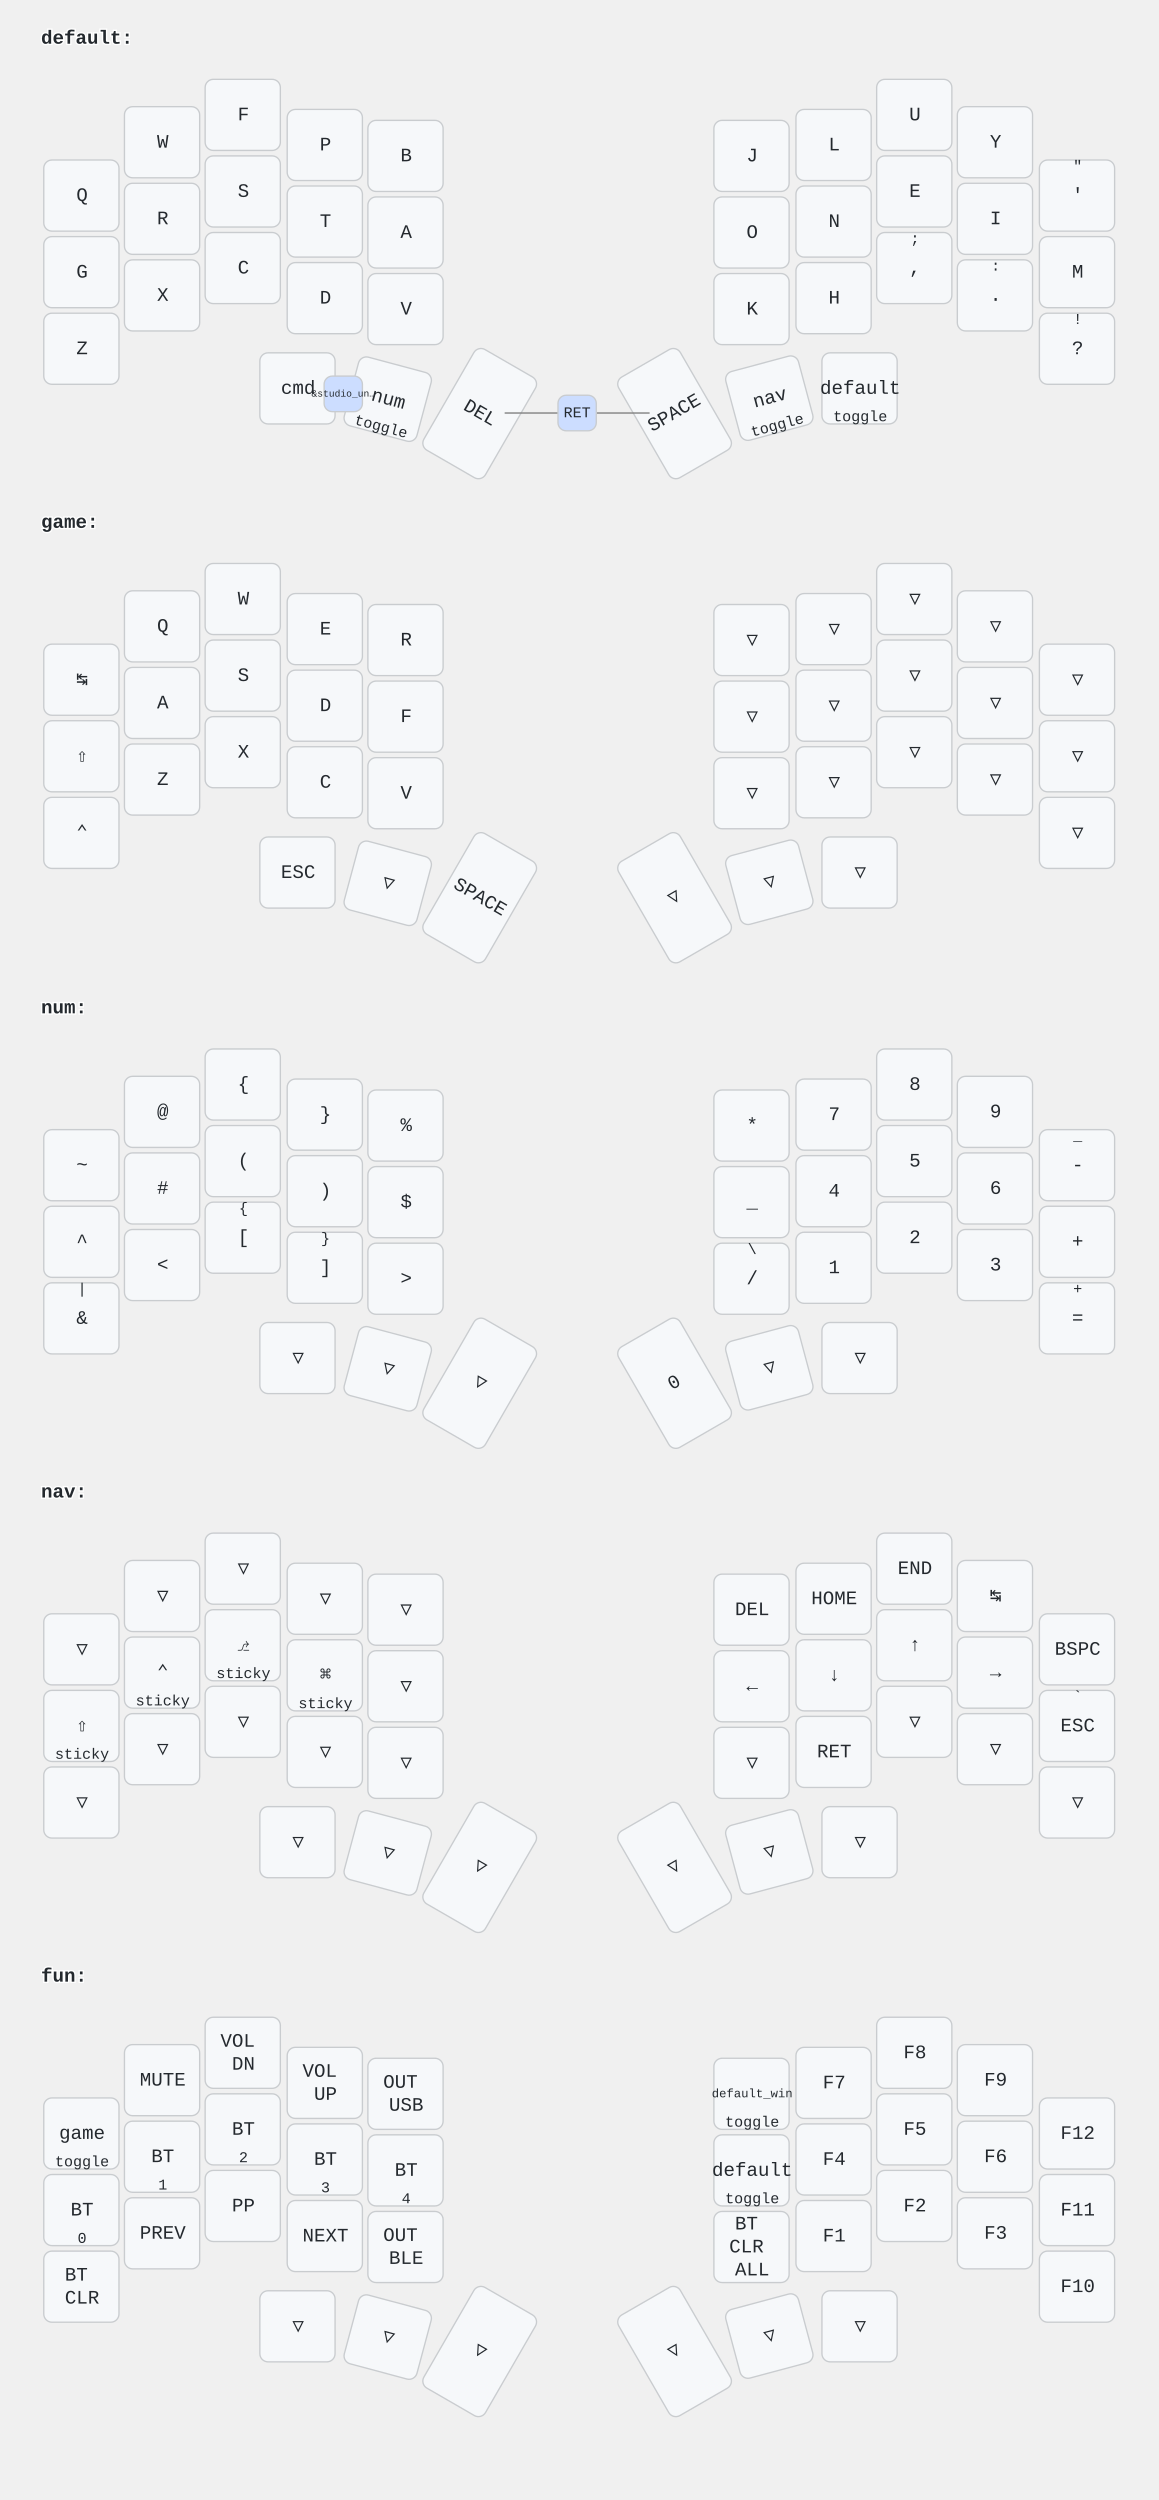
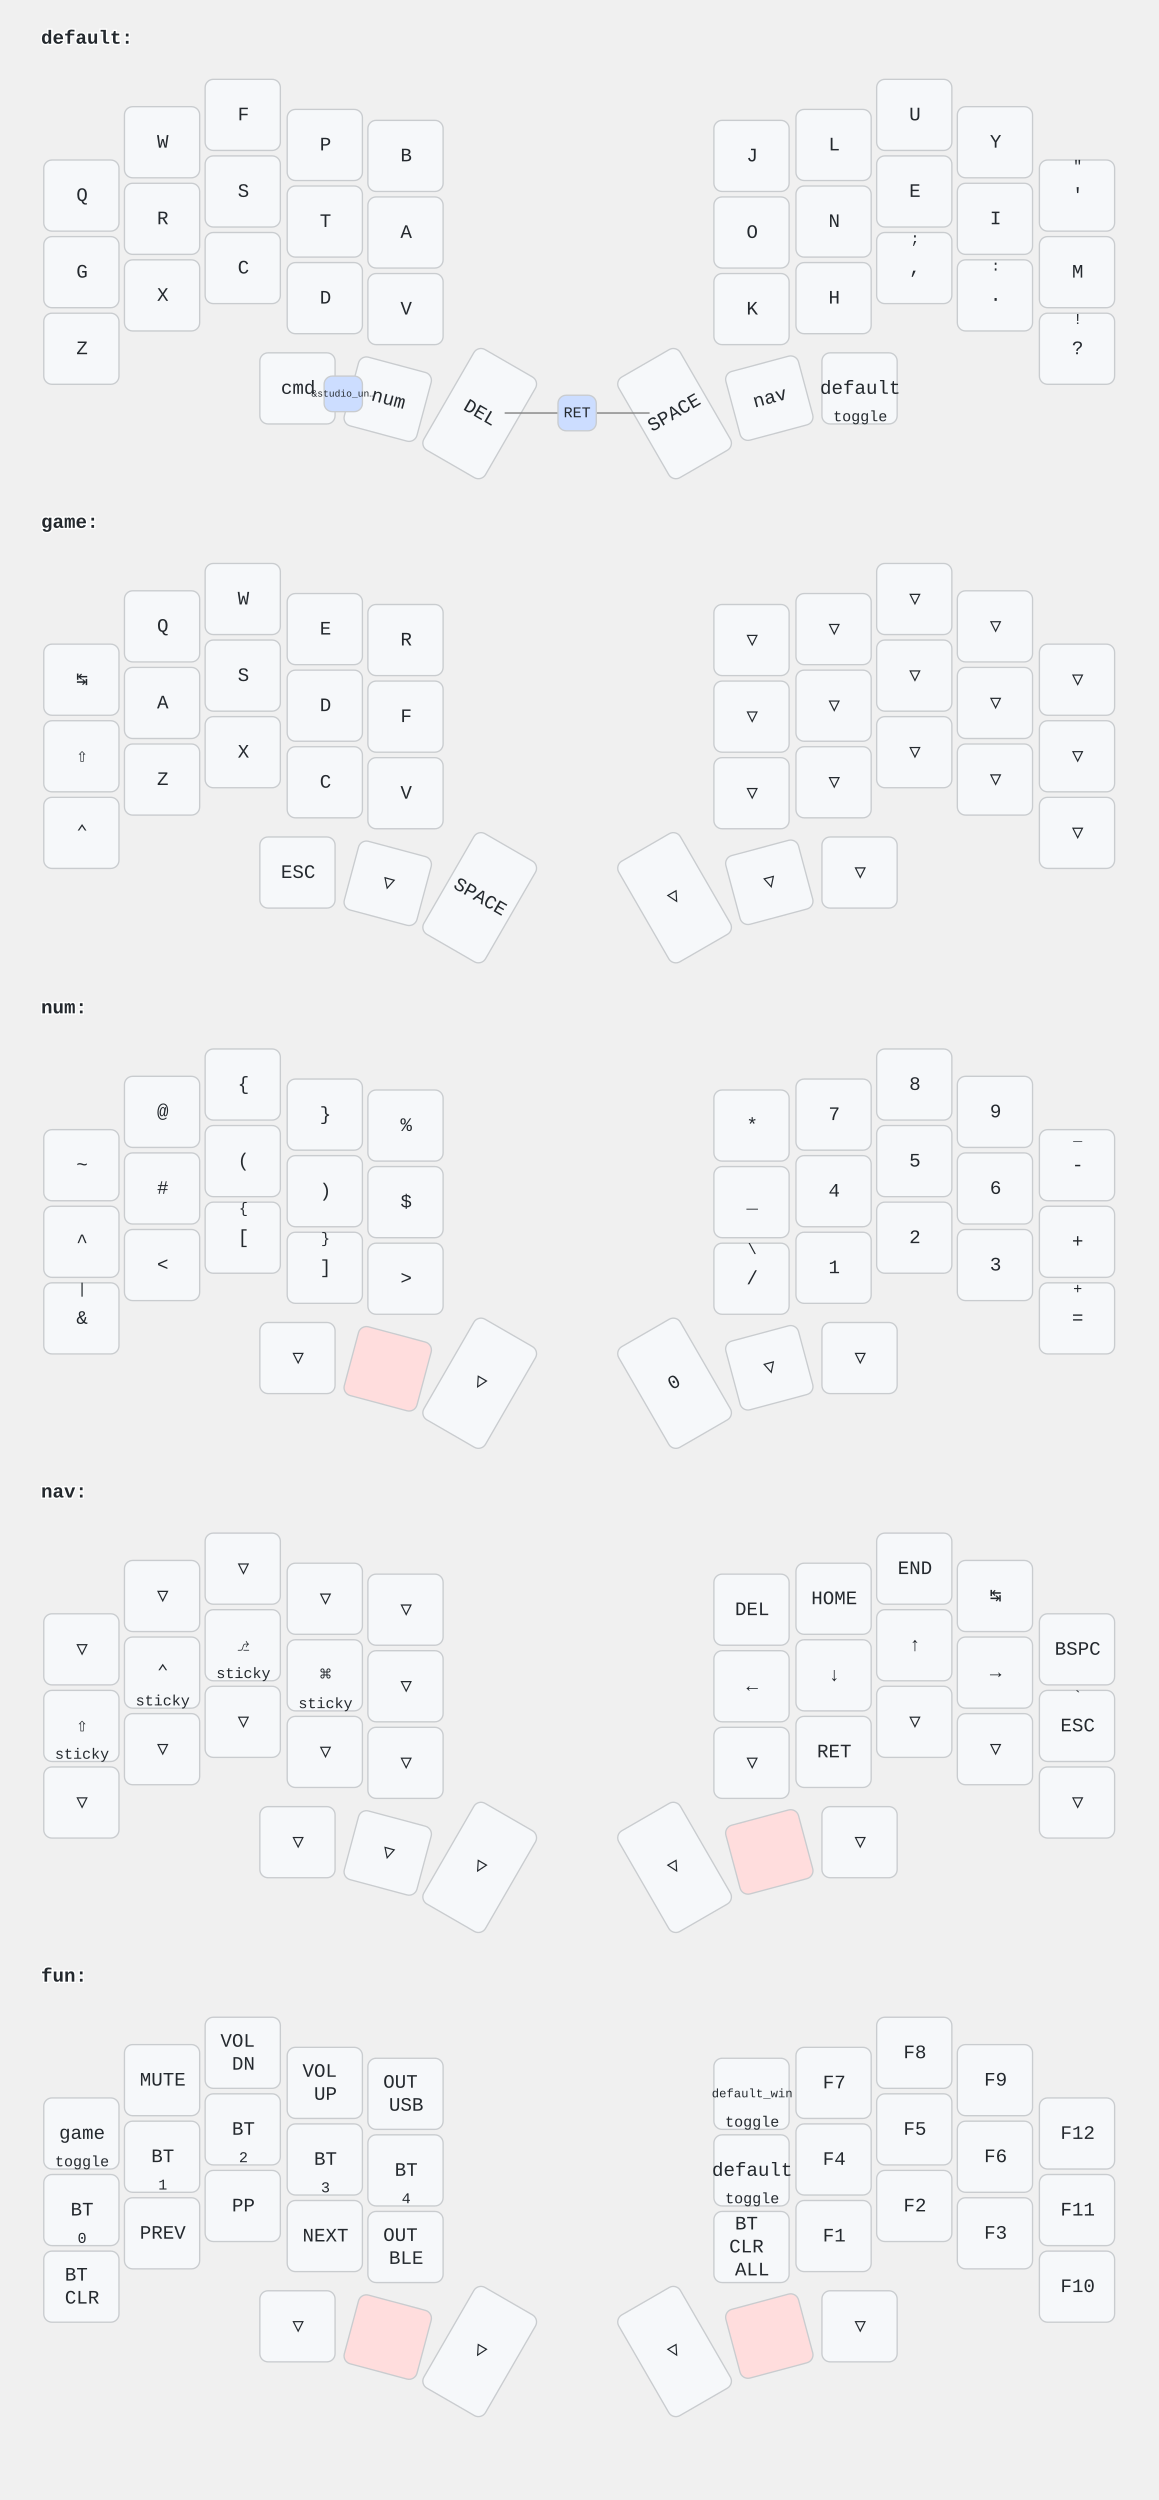
<svg xmlns="http://www.w3.org/2000/svg" width="847" height="1828" viewBox="0 0 847 1828" class="keymap">
  <style>/* font and background color specifications */
svg {
    font-family: SFMono-Regular,Consolas,Liberation Mono,Menlo,monospace;
    font-size: 14px;
    font-kerning: normal;
    text-rendering: optimizeLegibility;
    fill: #24292e;
}

/* default key styling */
rect {
    fill: #f6f8fa;
    stroke: #c9cccf;
    stroke-width: 1;
}

/* color accent for combo boxes */
rect.combo {
    fill: #cdf;
}

/* color accent for held keys */
rect.held, rect.combo.held {
    fill: #fdd;
}

/* color accent for ghost (optional) keys */
rect.ghost, rect.combo.ghost {
    fill: #ddd;
}

text {
    text-anchor: middle;
    dominant-baseline: middle;
}

/* styling for layer labels */
text.label {
    font-weight: bold;
    text-anchor: start;
    stroke: white;
    stroke-width: 2;
    paint-order: stroke;
}

/* styling for combo tap, and key hold/shifted label text */
text.combo, text.hold, text.shifted {
    font-size: 11px;
}

text.hold {
    text-anchor: middle;
    dominant-baseline: auto;
}

text.shifted {
    text-anchor: middle;
    dominant-baseline: hanging;
}

/* styling for hold/shifted label text in combo box */
text.combo.hold, text.combo.shifted {
    font-size: 8px;
}

/* styling for combo dendrons */
path {
    stroke-width: 1;
    stroke: gray;
    fill: none;
}
</style>
  <g transform="translate(30, 0)" class="layer-default">
    <text x="0" y="28" class="label" id="default">default:</text>
    <g transform="translate(0, 56)">
      <g transform="translate(30, 87)" class="key keypos-0">
        <rect rx="6" ry="6" x="-28" y="-26" width="55" height="52" class="key" />
        <text x="0" y="0" class="key tap">Q</text>
      </g>
      <g transform="translate(89, 48)" class="key keypos-1">
        <rect rx="6" ry="6" x="-28" y="-26" width="55" height="52" class="key" />
        <text x="0" y="0" class="key tap">W</text>
      </g>
      <g transform="translate(148, 28)" class="key keypos-2">
        <rect rx="6" ry="6" x="-28" y="-26" width="55" height="52" class="key" />
        <text x="0" y="0" class="key tap">F</text>
      </g>
      <g transform="translate(208, 50)" class="key keypos-3">
        <rect rx="6" ry="6" x="-28" y="-26" width="55" height="52" class="key" />
        <text x="0" y="0" class="key tap">P</text>
      </g>
      <g transform="translate(267, 58)" class="key keypos-4">
        <rect rx="6" ry="6" x="-28" y="-26" width="55" height="52" class="key" />
        <text x="0" y="0" class="key tap">B</text>
      </g>
      <g transform="translate(520, 58)" class="key keypos-5">
        <rect rx="6" ry="6" x="-28" y="-26" width="55" height="52" class="key" />
        <text x="0" y="0" class="key tap">J</text>
      </g>
      <g transform="translate(580, 50)" class="key keypos-6">
        <rect rx="6" ry="6" x="-28" y="-26" width="55" height="52" class="key" />
        <text x="0" y="0" class="key tap">L</text>
      </g>
      <g transform="translate(639, 28)" class="key keypos-7">
        <rect rx="6" ry="6" x="-28" y="-26" width="55" height="52" class="key" />
        <text x="0" y="0" class="key tap">U</text>
      </g>
      <g transform="translate(698, 48)" class="key keypos-8">
        <rect rx="6" ry="6" x="-28" y="-26" width="55" height="52" class="key" />
        <text x="0" y="0" class="key tap">Y</text>
      </g>
      <g transform="translate(758, 87)" class="key keypos-9">
        <rect rx="6" ry="6" x="-28" y="-26" width="55" height="52" class="key" />
        <text x="0" y="0" class="key tap">'</text>
        <text x="0" y="-24" class="key shifted">"</text>
      </g>
      <g transform="translate(30, 143)" class="key keypos-10">
        <rect rx="6" ry="6" x="-28" y="-26" width="55" height="52" class="key" />
        <text x="0" y="0" class="key tap">G</text>
      </g>
      <g transform="translate(89, 104)" class="key keypos-11">
        <rect rx="6" ry="6" x="-28" y="-26" width="55" height="52" class="key" />
        <text x="0" y="0" class="key tap">R</text>
      </g>
      <g transform="translate(148, 84)" class="key keypos-12">
        <rect rx="6" ry="6" x="-28" y="-26" width="55" height="52" class="key" />
        <text x="0" y="0" class="key tap">S</text>
      </g>
      <g transform="translate(208, 106)" class="key keypos-13">
        <rect rx="6" ry="6" x="-28" y="-26" width="55" height="52" class="key" />
        <text x="0" y="0" class="key tap">T</text>
      </g>
      <g transform="translate(267, 114)" class="key keypos-14">
        <rect rx="6" ry="6" x="-28" y="-26" width="55" height="52" class="key" />
        <text x="0" y="0" class="key tap">A</text>
      </g>
      <g transform="translate(520, 114)" class="key keypos-15">
        <rect rx="6" ry="6" x="-28" y="-26" width="55" height="52" class="key" />
        <text x="0" y="0" class="key tap">O</text>
      </g>
      <g transform="translate(580, 106)" class="key keypos-16">
        <rect rx="6" ry="6" x="-28" y="-26" width="55" height="52" class="key" />
        <text x="0" y="0" class="key tap">N</text>
      </g>
      <g transform="translate(639, 84)" class="key keypos-17">
        <rect rx="6" ry="6" x="-28" y="-26" width="55" height="52" class="key" />
        <text x="0" y="0" class="key tap">E</text>
      </g>
      <g transform="translate(698, 104)" class="key keypos-18">
        <rect rx="6" ry="6" x="-28" y="-26" width="55" height="52" class="key" />
        <text x="0" y="0" class="key tap">I</text>
      </g>
      <g transform="translate(758, 143)" class="key keypos-19">
        <rect rx="6" ry="6" x="-28" y="-26" width="55" height="52" class="key" />
        <text x="0" y="0" class="key tap">M</text>
      </g>
      <g transform="translate(30, 199)" class="key keypos-20">
        <rect rx="6" ry="6" x="-28" y="-26" width="55" height="52" class="key" />
        <text x="0" y="0" class="key tap">Z</text>
      </g>
      <g transform="translate(89, 160)" class="key keypos-21">
        <rect rx="6" ry="6" x="-28" y="-26" width="55" height="52" class="key" />
        <text x="0" y="0" class="key tap">X</text>
      </g>
      <g transform="translate(148, 140)" class="key keypos-22">
        <rect rx="6" ry="6" x="-28" y="-26" width="55" height="52" class="key" />
        <text x="0" y="0" class="key tap">C</text>
      </g>
      <g transform="translate(208, 162)" class="key keypos-23">
        <rect rx="6" ry="6" x="-28" y="-26" width="55" height="52" class="key" />
        <text x="0" y="0" class="key tap">D</text>
      </g>
      <g transform="translate(267, 170)" class="key keypos-24">
        <rect rx="6" ry="6" x="-28" y="-26" width="55" height="52" class="key" />
        <text x="0" y="0" class="key tap">V</text>
      </g>
      <g transform="translate(520, 170)" class="key keypos-25">
        <rect rx="6" ry="6" x="-28" y="-26" width="55" height="52" class="key" />
        <text x="0" y="0" class="key tap">K</text>
      </g>
      <g transform="translate(580, 162)" class="key keypos-26">
        <rect rx="6" ry="6" x="-28" y="-26" width="55" height="52" class="key" />
        <text x="0" y="0" class="key tap">H</text>
      </g>
      <g transform="translate(639, 140)" class="key keypos-27">
        <rect rx="6" ry="6" x="-28" y="-26" width="55" height="52" class="key" />
        <text x="0" y="0" class="key tap">,</text>
        <text x="0" y="-24" class="key shifted">;</text>
      </g>
      <g transform="translate(698, 160)" class="key keypos-28">
        <rect rx="6" ry="6" x="-28" y="-26" width="55" height="52" class="key" />
        <text x="0" y="0" class="key tap">.</text>
        <text x="0" y="-24" class="key shifted">:</text>
      </g>
      <g transform="translate(758, 199)" class="key keypos-29">
        <rect rx="6" ry="6" x="-28" y="-26" width="55" height="52" class="key" />
        <text x="0" y="0" class="key tap">?</text>
        <text x="0" y="-24" class="key shifted">!</text>
      </g>
      <g transform="translate(188, 228)" class="key keypos-30">
        <rect rx="6" ry="6" x="-28" y="-26" width="55" height="52" class="key" />
        <text x="0" y="0" class="key tap">cmd</text>
      </g>
      <g transform="translate(254, 236) rotate(15.0)" class="key keypos-31">
        <rect rx="6" ry="6" x="-28" y="-26" width="55" height="52" class="key" />
        <a href="#num">
          <text x="0" y="0" class="key tap layer-activator">num</text>
        </a>
-         <text x="0" y="24" class="key hold">toggle</text>
      </g>
      <g transform="translate(321, 246) rotate(30.0)" class="key keypos-32">
        <rect rx="6" ry="6" x="-26" y="-42" width="52" height="85" class="key" />
        <text x="0" y="0" class="key tap">DEL</text>
      </g>
      <g transform="translate(463, 246) rotate(-30.0)" class="key keypos-33">
        <rect rx="6" ry="6" x="-26" y="-42" width="52" height="85" class="key" />
        <text x="0" y="0" class="key tap">SPACE</text>
      </g>
      <g transform="translate(533, 235) rotate(-15.0)" class="key keypos-34">
        <rect rx="6" ry="6" x="-28" y="-26" width="55" height="52" class="key" />
        <a href="#nav">
          <text x="0" y="0" class="key tap layer-activator">nav</text>
        </a>
-         <text x="0" y="24" class="key hold">toggle</text>
      </g>
      <g transform="translate(599, 228)" class="key keypos-35">
        <rect rx="6" ry="6" x="-28" y="-26" width="55" height="52" class="key" />
        <a href="#default">
          <text x="0" y="0" class="key tap layer-activator">default</text>
        </a>
        <text x="0" y="24" class="key hold">toggle</text>
      </g>
      <g class="combo combopos-0">
        <rect rx="6" ry="6" x="207" y="219" width="28" height="26" class="combo" />
        <text x="221" y="232" class="combo tap">
          <tspan style="font-size: 64%">&amp;studio_un…</tspan>
        </text>
      </g>
      <g class="combo combopos-1">
        <path d="M392,246 l-53,0" class="combo" />
        <path d="M392,246 l53,0" class="combo" />
        <rect rx="6" ry="6" x="378" y="233" width="28" height="26" class="combo" />
        <text x="392" y="246" class="combo tap">RET</text>
      </g>
    </g>
  </g>
  <g transform="translate(30, 354)" class="layer-game">
    <text x="0" y="28" class="label" id="game">game:</text>
    <g transform="translate(0, 56)">
      <g transform="translate(30, 87)" class="key keypos-0">
        <rect rx="6" ry="6" x="-28" y="-26" width="55" height="52" class="key" />
        <text x="0" y="0" class="key tap">↹</text>
      </g>
      <g transform="translate(89, 48)" class="key keypos-1">
        <rect rx="6" ry="6" x="-28" y="-26" width="55" height="52" class="key" />
        <text x="0" y="0" class="key tap">Q</text>
      </g>
      <g transform="translate(148, 28)" class="key keypos-2">
        <rect rx="6" ry="6" x="-28" y="-26" width="55" height="52" class="key" />
        <text x="0" y="0" class="key tap">W</text>
      </g>
      <g transform="translate(208, 50)" class="key keypos-3">
        <rect rx="6" ry="6" x="-28" y="-26" width="55" height="52" class="key" />
        <text x="0" y="0" class="key tap">E</text>
      </g>
      <g transform="translate(267, 58)" class="key keypos-4">
        <rect rx="6" ry="6" x="-28" y="-26" width="55" height="52" class="key" />
        <text x="0" y="0" class="key tap">R</text>
      </g>
      <g transform="translate(520, 58)" class="key trans keypos-5">
        <rect rx="6" ry="6" x="-28" y="-26" width="55" height="52" class="key trans" />
        <text x="0" y="0" class="key trans tap">▽</text>
      </g>
      <g transform="translate(580, 50)" class="key trans keypos-6">
        <rect rx="6" ry="6" x="-28" y="-26" width="55" height="52" class="key trans" />
        <text x="0" y="0" class="key trans tap">▽</text>
      </g>
      <g transform="translate(639, 28)" class="key trans keypos-7">
        <rect rx="6" ry="6" x="-28" y="-26" width="55" height="52" class="key trans" />
        <text x="0" y="0" class="key trans tap">▽</text>
      </g>
      <g transform="translate(698, 48)" class="key trans keypos-8">
        <rect rx="6" ry="6" x="-28" y="-26" width="55" height="52" class="key trans" />
        <text x="0" y="0" class="key trans tap">▽</text>
      </g>
      <g transform="translate(758, 87)" class="key trans keypos-9">
        <rect rx="6" ry="6" x="-28" y="-26" width="55" height="52" class="key trans" />
        <text x="0" y="0" class="key trans tap">▽</text>
      </g>
      <g transform="translate(30, 143)" class="key keypos-10">
        <rect rx="6" ry="6" x="-28" y="-26" width="55" height="52" class="key" />
        <text x="0" y="0" class="key tap">⇧</text>
      </g>
      <g transform="translate(89, 104)" class="key keypos-11">
        <rect rx="6" ry="6" x="-28" y="-26" width="55" height="52" class="key" />
        <text x="0" y="0" class="key tap">A</text>
      </g>
      <g transform="translate(148, 84)" class="key keypos-12">
        <rect rx="6" ry="6" x="-28" y="-26" width="55" height="52" class="key" />
        <text x="0" y="0" class="key tap">S</text>
      </g>
      <g transform="translate(208, 106)" class="key keypos-13">
        <rect rx="6" ry="6" x="-28" y="-26" width="55" height="52" class="key" />
        <text x="0" y="0" class="key tap">D</text>
      </g>
      <g transform="translate(267, 114)" class="key keypos-14">
        <rect rx="6" ry="6" x="-28" y="-26" width="55" height="52" class="key" />
        <text x="0" y="0" class="key tap">F</text>
      </g>
      <g transform="translate(520, 114)" class="key trans keypos-15">
        <rect rx="6" ry="6" x="-28" y="-26" width="55" height="52" class="key trans" />
        <text x="0" y="0" class="key trans tap">▽</text>
      </g>
      <g transform="translate(580, 106)" class="key trans keypos-16">
        <rect rx="6" ry="6" x="-28" y="-26" width="55" height="52" class="key trans" />
        <text x="0" y="0" class="key trans tap">▽</text>
      </g>
      <g transform="translate(639, 84)" class="key trans keypos-17">
        <rect rx="6" ry="6" x="-28" y="-26" width="55" height="52" class="key trans" />
        <text x="0" y="0" class="key trans tap">▽</text>
      </g>
      <g transform="translate(698, 104)" class="key trans keypos-18">
        <rect rx="6" ry="6" x="-28" y="-26" width="55" height="52" class="key trans" />
        <text x="0" y="0" class="key trans tap">▽</text>
      </g>
      <g transform="translate(758, 143)" class="key trans keypos-19">
        <rect rx="6" ry="6" x="-28" y="-26" width="55" height="52" class="key trans" />
        <text x="0" y="0" class="key trans tap">▽</text>
      </g>
      <g transform="translate(30, 199)" class="key keypos-20">
        <rect rx="6" ry="6" x="-28" y="-26" width="55" height="52" class="key" />
        <text x="0" y="0" class="key tap">⌃</text>
      </g>
      <g transform="translate(89, 160)" class="key keypos-21">
        <rect rx="6" ry="6" x="-28" y="-26" width="55" height="52" class="key" />
        <text x="0" y="0" class="key tap">Z</text>
      </g>
      <g transform="translate(148, 140)" class="key keypos-22">
        <rect rx="6" ry="6" x="-28" y="-26" width="55" height="52" class="key" />
        <text x="0" y="0" class="key tap">X</text>
      </g>
      <g transform="translate(208, 162)" class="key keypos-23">
        <rect rx="6" ry="6" x="-28" y="-26" width="55" height="52" class="key" />
        <text x="0" y="0" class="key tap">C</text>
      </g>
      <g transform="translate(267, 170)" class="key keypos-24">
        <rect rx="6" ry="6" x="-28" y="-26" width="55" height="52" class="key" />
        <text x="0" y="0" class="key tap">V</text>
      </g>
      <g transform="translate(520, 170)" class="key trans keypos-25">
        <rect rx="6" ry="6" x="-28" y="-26" width="55" height="52" class="key trans" />
        <text x="0" y="0" class="key trans tap">▽</text>
      </g>
      <g transform="translate(580, 162)" class="key trans keypos-26">
        <rect rx="6" ry="6" x="-28" y="-26" width="55" height="52" class="key trans" />
        <text x="0" y="0" class="key trans tap">▽</text>
      </g>
      <g transform="translate(639, 140)" class="key trans keypos-27">
        <rect rx="6" ry="6" x="-28" y="-26" width="55" height="52" class="key trans" />
        <text x="0" y="0" class="key trans tap">▽</text>
      </g>
      <g transform="translate(698, 160)" class="key trans keypos-28">
        <rect rx="6" ry="6" x="-28" y="-26" width="55" height="52" class="key trans" />
        <text x="0" y="0" class="key trans tap">▽</text>
      </g>
      <g transform="translate(758, 199)" class="key trans keypos-29">
        <rect rx="6" ry="6" x="-28" y="-26" width="55" height="52" class="key trans" />
        <text x="0" y="0" class="key trans tap">▽</text>
      </g>
      <g transform="translate(188, 228)" class="key keypos-30">
        <rect rx="6" ry="6" x="-28" y="-26" width="55" height="52" class="key" />
        <text x="0" y="0" class="key tap">ESC</text>
      </g>
      <g transform="translate(254, 236) rotate(15.0)" class="key trans keypos-31">
        <rect rx="6" ry="6" x="-28" y="-26" width="55" height="52" class="key trans" />
        <text x="0" y="0" class="key trans tap">▽</text>
      </g>
      <g transform="translate(321, 246) rotate(30.0)" class="key keypos-32">
        <rect rx="6" ry="6" x="-26" y="-42" width="52" height="85" class="key" />
        <text x="0" y="0" class="key tap">SPACE</text>
      </g>
      <g transform="translate(463, 246) rotate(-30.0)" class="key trans keypos-33">
        <rect rx="6" ry="6" x="-26" y="-42" width="52" height="85" class="key trans" />
        <text x="0" y="0" class="key trans tap">▽</text>
      </g>
      <g transform="translate(533, 235) rotate(-15.0)" class="key trans keypos-34">
        <rect rx="6" ry="6" x="-28" y="-26" width="55" height="52" class="key trans" />
        <text x="0" y="0" class="key trans tap">▽</text>
      </g>
      <g transform="translate(599, 228)" class="key trans keypos-35">
        <rect rx="6" ry="6" x="-28" y="-26" width="55" height="52" class="key trans" />
        <text x="0" y="0" class="key trans tap">▽</text>
      </g>
    </g>
  </g>
  <g transform="translate(30, 709)" class="layer-num">
    <text x="0" y="28" class="label" id="num">num:</text>
    <g transform="translate(0, 56)">
      <g transform="translate(30, 87)" class="key keypos-0">
        <rect rx="6" ry="6" x="-28" y="-26" width="55" height="52" class="key" />
        <text x="0" y="0" class="key tap">~</text>
      </g>
      <g transform="translate(89, 48)" class="key keypos-1">
        <rect rx="6" ry="6" x="-28" y="-26" width="55" height="52" class="key" />
        <text x="0" y="0" class="key tap">@</text>
      </g>
      <g transform="translate(148, 28)" class="key keypos-2">
        <rect rx="6" ry="6" x="-28" y="-26" width="55" height="52" class="key" />
        <text x="0" y="0" class="key tap">{</text>
      </g>
      <g transform="translate(208, 50)" class="key keypos-3">
        <rect rx="6" ry="6" x="-28" y="-26" width="55" height="52" class="key" />
        <text x="0" y="0" class="key tap">}</text>
      </g>
      <g transform="translate(267, 58)" class="key keypos-4">
        <rect rx="6" ry="6" x="-28" y="-26" width="55" height="52" class="key" />
        <text x="0" y="0" class="key tap">%</text>
      </g>
      <g transform="translate(520, 58)" class="key keypos-5">
        <rect rx="6" ry="6" x="-28" y="-26" width="55" height="52" class="key" />
        <text x="0" y="0" class="key tap">*</text>
      </g>
      <g transform="translate(580, 50)" class="key keypos-6">
        <rect rx="6" ry="6" x="-28" y="-26" width="55" height="52" class="key" />
        <text x="0" y="0" class="key tap">7</text>
      </g>
      <g transform="translate(639, 28)" class="key keypos-7">
        <rect rx="6" ry="6" x="-28" y="-26" width="55" height="52" class="key" />
        <text x="0" y="0" class="key tap">8</text>
      </g>
      <g transform="translate(698, 48)" class="key keypos-8">
        <rect rx="6" ry="6" x="-28" y="-26" width="55" height="52" class="key" />
        <text x="0" y="0" class="key tap">9</text>
      </g>
      <g transform="translate(758, 87)" class="key keypos-9">
        <rect rx="6" ry="6" x="-28" y="-26" width="55" height="52" class="key" />
        <text x="0" y="0" class="key tap">-</text>
        <text x="0" y="-24" class="key shifted">_</text>
      </g>
      <g transform="translate(30, 143)" class="key keypos-10">
        <rect rx="6" ry="6" x="-28" y="-26" width="55" height="52" class="key" />
        <text x="0" y="0" class="key tap">^</text>
      </g>
      <g transform="translate(89, 104)" class="key keypos-11">
        <rect rx="6" ry="6" x="-28" y="-26" width="55" height="52" class="key" />
        <text x="0" y="0" class="key tap">#</text>
      </g>
      <g transform="translate(148, 84)" class="key keypos-12">
        <rect rx="6" ry="6" x="-28" y="-26" width="55" height="52" class="key" />
        <text x="0" y="0" class="key tap">(</text>
      </g>
      <g transform="translate(208, 106)" class="key keypos-13">
        <rect rx="6" ry="6" x="-28" y="-26" width="55" height="52" class="key" />
        <text x="0" y="0" class="key tap">)</text>
      </g>
      <g transform="translate(267, 114)" class="key keypos-14">
        <rect rx="6" ry="6" x="-28" y="-26" width="55" height="52" class="key" />
        <text x="0" y="0" class="key tap">$</text>
      </g>
      <g transform="translate(520, 114)" class="key keypos-15">
        <rect rx="6" ry="6" x="-28" y="-26" width="55" height="52" class="key" />
        <text x="0" y="0" class="key tap">_</text>
      </g>
      <g transform="translate(580, 106)" class="key keypos-16">
        <rect rx="6" ry="6" x="-28" y="-26" width="55" height="52" class="key" />
        <text x="0" y="0" class="key tap">4</text>
      </g>
      <g transform="translate(639, 84)" class="key keypos-17">
        <rect rx="6" ry="6" x="-28" y="-26" width="55" height="52" class="key" />
        <text x="0" y="0" class="key tap">5</text>
      </g>
      <g transform="translate(698, 104)" class="key keypos-18">
        <rect rx="6" ry="6" x="-28" y="-26" width="55" height="52" class="key" />
        <text x="0" y="0" class="key tap">6</text>
      </g>
      <g transform="translate(758, 143)" class="key keypos-19">
        <rect rx="6" ry="6" x="-28" y="-26" width="55" height="52" class="key" />
        <text x="0" y="0" class="key tap">+</text>
      </g>
      <g transform="translate(30, 199)" class="key keypos-20">
        <rect rx="6" ry="6" x="-28" y="-26" width="55" height="52" class="key" />
        <text x="0" y="0" class="key tap">&amp;</text>
        <text x="0" y="-24" class="key shifted">|</text>
      </g>
      <g transform="translate(89, 160)" class="key keypos-21">
        <rect rx="6" ry="6" x="-28" y="-26" width="55" height="52" class="key" />
        <text x="0" y="0" class="key tap">&lt;</text>
      </g>
      <g transform="translate(148, 140)" class="key keypos-22">
        <rect rx="6" ry="6" x="-28" y="-26" width="55" height="52" class="key" />
        <text x="0" y="0" class="key tap">[</text>
        <text x="0" y="-24" class="key shifted">{</text>
      </g>
      <g transform="translate(208, 162)" class="key keypos-23">
        <rect rx="6" ry="6" x="-28" y="-26" width="55" height="52" class="key" />
        <text x="0" y="0" class="key tap">]</text>
        <text x="0" y="-24" class="key shifted">}</text>
      </g>
      <g transform="translate(267, 170)" class="key keypos-24">
        <rect rx="6" ry="6" x="-28" y="-26" width="55" height="52" class="key" />
        <text x="0" y="0" class="key tap">&gt;</text>
      </g>
      <g transform="translate(520, 170)" class="key keypos-25">
        <rect rx="6" ry="6" x="-28" y="-26" width="55" height="52" class="key" />
        <text x="0" y="0" class="key tap">/</text>
        <text x="0" y="-24" class="key shifted">\</text>
      </g>
      <g transform="translate(580, 162)" class="key keypos-26">
        <rect rx="6" ry="6" x="-28" y="-26" width="55" height="52" class="key" />
        <text x="0" y="0" class="key tap">1</text>
      </g>
      <g transform="translate(639, 140)" class="key keypos-27">
        <rect rx="6" ry="6" x="-28" y="-26" width="55" height="52" class="key" />
        <text x="0" y="0" class="key tap">2</text>
      </g>
      <g transform="translate(698, 160)" class="key keypos-28">
        <rect rx="6" ry="6" x="-28" y="-26" width="55" height="52" class="key" />
        <text x="0" y="0" class="key tap">3</text>
      </g>
      <g transform="translate(758, 199)" class="key keypos-29">
        <rect rx="6" ry="6" x="-28" y="-26" width="55" height="52" class="key" />
        <text x="0" y="0" class="key tap">=</text>
        <text x="0" y="-24" class="key shifted">+</text>
      </g>
      <g transform="translate(188, 228)" class="key trans keypos-30">
        <rect rx="6" ry="6" x="-28" y="-26" width="55" height="52" class="key trans" />
        <text x="0" y="0" class="key trans tap">▽</text>
      </g>
-       <g transform="translate(254, 236) rotate(15.0)" class="key trans keypos-31">
-         <rect rx="6" ry="6" x="-28" y="-26" width="55" height="52" class="key trans" />
-         <text x="0" y="0" class="key trans tap">▽</text>
+       <g transform="translate(254, 236) rotate(15.0)" class="key held keypos-31">
+         <rect rx="6" ry="6" x="-28" y="-26" width="55" height="52" class="key held" />
      </g>
      <g transform="translate(321, 246) rotate(30.0)" class="key trans keypos-32">
        <rect rx="6" ry="6" x="-26" y="-42" width="52" height="85" class="key trans" />
        <text x="0" y="0" class="key trans tap">▽</text>
      </g>
      <g transform="translate(463, 246) rotate(-30.0)" class="key keypos-33">
        <rect rx="6" ry="6" x="-26" y="-42" width="52" height="85" class="key" />
        <text x="0" y="0" class="key tap">0</text>
      </g>
      <g transform="translate(533, 235) rotate(-15.0)" class="key trans keypos-34">
        <rect rx="6" ry="6" x="-28" y="-26" width="55" height="52" class="key trans" />
        <text x="0" y="0" class="key trans tap">▽</text>
      </g>
      <g transform="translate(599, 228)" class="key trans keypos-35">
        <rect rx="6" ry="6" x="-28" y="-26" width="55" height="52" class="key trans" />
        <text x="0" y="0" class="key trans tap">▽</text>
      </g>
    </g>
  </g>
  <g transform="translate(30, 1063)" class="layer-nav">
    <text x="0" y="28" class="label" id="nav">nav:</text>
    <g transform="translate(0, 56)">
      <g transform="translate(30, 87)" class="key trans keypos-0">
        <rect rx="6" ry="6" x="-28" y="-26" width="55" height="52" class="key trans" />
        <text x="0" y="0" class="key trans tap">▽</text>
      </g>
      <g transform="translate(89, 48)" class="key trans keypos-1">
        <rect rx="6" ry="6" x="-28" y="-26" width="55" height="52" class="key trans" />
        <text x="0" y="0" class="key trans tap">▽</text>
      </g>
      <g transform="translate(148, 28)" class="key trans keypos-2">
        <rect rx="6" ry="6" x="-28" y="-26" width="55" height="52" class="key trans" />
        <text x="0" y="0" class="key trans tap">▽</text>
      </g>
      <g transform="translate(208, 50)" class="key trans keypos-3">
        <rect rx="6" ry="6" x="-28" y="-26" width="55" height="52" class="key trans" />
        <text x="0" y="0" class="key trans tap">▽</text>
      </g>
      <g transform="translate(267, 58)" class="key trans keypos-4">
        <rect rx="6" ry="6" x="-28" y="-26" width="55" height="52" class="key trans" />
        <text x="0" y="0" class="key trans tap">▽</text>
      </g>
      <g transform="translate(520, 58)" class="key keypos-5">
        <rect rx="6" ry="6" x="-28" y="-26" width="55" height="52" class="key" />
        <text x="0" y="0" class="key tap">DEL</text>
      </g>
      <g transform="translate(580, 50)" class="key keypos-6">
        <rect rx="6" ry="6" x="-28" y="-26" width="55" height="52" class="key" />
        <text x="0" y="0" class="key tap">HOME</text>
      </g>
      <g transform="translate(639, 28)" class="key keypos-7">
        <rect rx="6" ry="6" x="-28" y="-26" width="55" height="52" class="key" />
        <text x="0" y="0" class="key tap">END</text>
      </g>
      <g transform="translate(698, 48)" class="key keypos-8">
        <rect rx="6" ry="6" x="-28" y="-26" width="55" height="52" class="key" />
        <text x="0" y="0" class="key tap">↹</text>
      </g>
      <g transform="translate(758, 87)" class="key keypos-9">
        <rect rx="6" ry="6" x="-28" y="-26" width="55" height="52" class="key" />
        <text x="0" y="0" class="key tap">BSPC</text>
      </g>
      <g transform="translate(30, 143)" class="key keypos-10">
        <rect rx="6" ry="6" x="-28" y="-26" width="55" height="52" class="key" />
        <text x="0" y="0" class="key tap">⇧</text>
        <text x="0" y="24" class="key hold">sticky</text>
      </g>
      <g transform="translate(89, 104)" class="key keypos-11">
        <rect rx="6" ry="6" x="-28" y="-26" width="55" height="52" class="key" />
        <text x="0" y="0" class="key tap">⌃</text>
        <text x="0" y="24" class="key hold">sticky</text>
      </g>
      <g transform="translate(148, 84)" class="key keypos-12">
        <rect rx="6" ry="6" x="-28" y="-26" width="55" height="52" class="key" />
        <text x="0" y="0" class="key tap">⎇</text>
        <text x="0" y="24" class="key hold">sticky</text>
      </g>
      <g transform="translate(208, 106)" class="key keypos-13">
        <rect rx="6" ry="6" x="-28" y="-26" width="55" height="52" class="key" />
        <text x="0" y="0" class="key tap">⌘</text>
        <text x="0" y="24" class="key hold">sticky</text>
      </g>
      <g transform="translate(267, 114)" class="key trans keypos-14">
        <rect rx="6" ry="6" x="-28" y="-26" width="55" height="52" class="key trans" />
        <text x="0" y="0" class="key trans tap">▽</text>
      </g>
      <g transform="translate(520, 114)" class="key keypos-15">
        <rect rx="6" ry="6" x="-28" y="-26" width="55" height="52" class="key" />
        <text x="0" y="0" class="key tap">←</text>
      </g>
      <g transform="translate(580, 106)" class="key keypos-16">
        <rect rx="6" ry="6" x="-28" y="-26" width="55" height="52" class="key" />
        <text x="0" y="0" class="key tap">↓</text>
      </g>
      <g transform="translate(639, 84)" class="key keypos-17">
        <rect rx="6" ry="6" x="-28" y="-26" width="55" height="52" class="key" />
        <text x="0" y="0" class="key tap">↑</text>
      </g>
      <g transform="translate(698, 104)" class="key keypos-18">
        <rect rx="6" ry="6" x="-28" y="-26" width="55" height="52" class="key" />
        <text x="0" y="0" class="key tap">→</text>
      </g>
      <g transform="translate(758, 143)" class="key keypos-19">
        <rect rx="6" ry="6" x="-28" y="-26" width="55" height="52" class="key" />
        <text x="0" y="0" class="key tap">ESC</text>
        <text x="0" y="-24" class="key shifted">`</text>
      </g>
      <g transform="translate(30, 199)" class="key trans keypos-20">
        <rect rx="6" ry="6" x="-28" y="-26" width="55" height="52" class="key trans" />
        <text x="0" y="0" class="key trans tap">▽</text>
      </g>
      <g transform="translate(89, 160)" class="key trans keypos-21">
        <rect rx="6" ry="6" x="-28" y="-26" width="55" height="52" class="key trans" />
        <text x="0" y="0" class="key trans tap">▽</text>
      </g>
      <g transform="translate(148, 140)" class="key trans keypos-22">
        <rect rx="6" ry="6" x="-28" y="-26" width="55" height="52" class="key trans" />
        <text x="0" y="0" class="key trans tap">▽</text>
      </g>
      <g transform="translate(208, 162)" class="key trans keypos-23">
        <rect rx="6" ry="6" x="-28" y="-26" width="55" height="52" class="key trans" />
        <text x="0" y="0" class="key trans tap">▽</text>
      </g>
      <g transform="translate(267, 170)" class="key trans keypos-24">
        <rect rx="6" ry="6" x="-28" y="-26" width="55" height="52" class="key trans" />
        <text x="0" y="0" class="key trans tap">▽</text>
      </g>
      <g transform="translate(520, 170)" class="key trans keypos-25">
        <rect rx="6" ry="6" x="-28" y="-26" width="55" height="52" class="key trans" />
        <text x="0" y="0" class="key trans tap">▽</text>
      </g>
      <g transform="translate(580, 162)" class="key keypos-26">
        <rect rx="6" ry="6" x="-28" y="-26" width="55" height="52" class="key" />
        <text x="0" y="0" class="key tap">RET</text>
      </g>
      <g transform="translate(639, 140)" class="key trans keypos-27">
        <rect rx="6" ry="6" x="-28" y="-26" width="55" height="52" class="key trans" />
        <text x="0" y="0" class="key trans tap">▽</text>
      </g>
      <g transform="translate(698, 160)" class="key trans keypos-28">
        <rect rx="6" ry="6" x="-28" y="-26" width="55" height="52" class="key trans" />
        <text x="0" y="0" class="key trans tap">▽</text>
      </g>
      <g transform="translate(758, 199)" class="key trans keypos-29">
        <rect rx="6" ry="6" x="-28" y="-26" width="55" height="52" class="key trans" />
        <text x="0" y="0" class="key trans tap">▽</text>
      </g>
      <g transform="translate(188, 228)" class="key trans keypos-30">
        <rect rx="6" ry="6" x="-28" y="-26" width="55" height="52" class="key trans" />
        <text x="0" y="0" class="key trans tap">▽</text>
      </g>
      <g transform="translate(254, 236) rotate(15.0)" class="key trans keypos-31">
        <rect rx="6" ry="6" x="-28" y="-26" width="55" height="52" class="key trans" />
        <text x="0" y="0" class="key trans tap">▽</text>
      </g>
      <g transform="translate(321, 246) rotate(30.0)" class="key trans keypos-32">
        <rect rx="6" ry="6" x="-26" y="-42" width="52" height="85" class="key trans" />
        <text x="0" y="0" class="key trans tap">▽</text>
      </g>
      <g transform="translate(463, 246) rotate(-30.0)" class="key trans keypos-33">
        <rect rx="6" ry="6" x="-26" y="-42" width="52" height="85" class="key trans" />
        <text x="0" y="0" class="key trans tap">▽</text>
      </g>
-       <g transform="translate(533, 235) rotate(-15.0)" class="key trans keypos-34">
-         <rect rx="6" ry="6" x="-28" y="-26" width="55" height="52" class="key trans" />
-         <text x="0" y="0" class="key trans tap">▽</text>
+       <g transform="translate(533, 235) rotate(-15.0)" class="key held keypos-34">
+         <rect rx="6" ry="6" x="-28" y="-26" width="55" height="52" class="key held" />
      </g>
      <g transform="translate(599, 228)" class="key trans keypos-35">
        <rect rx="6" ry="6" x="-28" y="-26" width="55" height="52" class="key trans" />
        <text x="0" y="0" class="key trans tap">▽</text>
      </g>
    </g>
  </g>
  <g transform="translate(30, 1417)" class="layer-fun">
    <text x="0" y="28" class="label" id="fun">fun:</text>
    <g transform="translate(0, 56)">
      <g transform="translate(30, 87)" class="key keypos-0">
        <rect rx="6" ry="6" x="-28" y="-26" width="55" height="52" class="key" />
        <a href="#game">
          <text x="0" y="0" class="key tap layer-activator">game</text>
        </a>
        <text x="0" y="24" class="key hold">toggle</text>
      </g>
      <g transform="translate(89, 48)" class="key keypos-1">
        <rect rx="6" ry="6" x="-28" y="-26" width="55" height="52" class="key" />
        <text x="0" y="0" class="key tap">MUTE</text>
      </g>
      <g transform="translate(148, 28)" class="key keypos-2">
        <rect rx="6" ry="6" x="-28" y="-26" width="55" height="52" class="key" />
        <text x="0" y="0" class="key tap">
          <tspan x="0" dy="-0.6em">VOL</tspan>
          <tspan x="0" dy="1.2em">DN</tspan>
        </text>
      </g>
      <g transform="translate(208, 50)" class="key keypos-3">
        <rect rx="6" ry="6" x="-28" y="-26" width="55" height="52" class="key" />
        <text x="0" y="0" class="key tap">
          <tspan x="0" dy="-0.6em">VOL</tspan>
          <tspan x="0" dy="1.2em">UP</tspan>
        </text>
      </g>
      <g transform="translate(267, 58)" class="key keypos-4">
        <rect rx="6" ry="6" x="-28" y="-26" width="55" height="52" class="key" />
        <text x="0" y="0" class="key tap">
          <tspan x="0" dy="-0.6em">OUT</tspan>
          <tspan x="0" dy="1.2em">USB</tspan>
        </text>
      </g>
      <g transform="translate(520, 58)" class="key keypos-5">
        <rect rx="6" ry="6" x="-28" y="-26" width="55" height="52" class="key" />
        <text x="0" y="0" class="key tap">
          <tspan style="font-size: 64%">default_win</tspan>
        </text>
        <text x="0" y="24" class="key hold">toggle</text>
      </g>
      <g transform="translate(580, 50)" class="key keypos-6">
        <rect rx="6" ry="6" x="-28" y="-26" width="55" height="52" class="key" />
        <text x="0" y="0" class="key tap">F7</text>
      </g>
      <g transform="translate(639, 28)" class="key keypos-7">
        <rect rx="6" ry="6" x="-28" y="-26" width="55" height="52" class="key" />
        <text x="0" y="0" class="key tap">F8</text>
      </g>
      <g transform="translate(698, 48)" class="key keypos-8">
        <rect rx="6" ry="6" x="-28" y="-26" width="55" height="52" class="key" />
        <text x="0" y="0" class="key tap">F9</text>
      </g>
      <g transform="translate(758, 87)" class="key keypos-9">
        <rect rx="6" ry="6" x="-28" y="-26" width="55" height="52" class="key" />
        <text x="0" y="0" class="key tap">F12</text>
      </g>
      <g transform="translate(30, 143)" class="key keypos-10">
        <rect rx="6" ry="6" x="-28" y="-26" width="55" height="52" class="key" />
        <text x="0" y="0" class="key tap">BT</text>
        <text x="0" y="24" class="key hold">0</text>
      </g>
      <g transform="translate(89, 104)" class="key keypos-11">
        <rect rx="6" ry="6" x="-28" y="-26" width="55" height="52" class="key" />
        <text x="0" y="0" class="key tap">BT</text>
        <text x="0" y="24" class="key hold">1</text>
      </g>
      <g transform="translate(148, 84)" class="key keypos-12">
        <rect rx="6" ry="6" x="-28" y="-26" width="55" height="52" class="key" />
        <text x="0" y="0" class="key tap">BT</text>
        <text x="0" y="24" class="key hold">2</text>
      </g>
      <g transform="translate(208, 106)" class="key keypos-13">
        <rect rx="6" ry="6" x="-28" y="-26" width="55" height="52" class="key" />
        <text x="0" y="0" class="key tap">BT</text>
        <text x="0" y="24" class="key hold">3</text>
      </g>
      <g transform="translate(267, 114)" class="key keypos-14">
        <rect rx="6" ry="6" x="-28" y="-26" width="55" height="52" class="key" />
        <text x="0" y="0" class="key tap">BT</text>
        <text x="0" y="24" class="key hold">4</text>
      </g>
      <g transform="translate(520, 114)" class="key keypos-15">
        <rect rx="6" ry="6" x="-28" y="-26" width="55" height="52" class="key" />
        <a href="#default">
          <text x="0" y="0" class="key tap layer-activator">default</text>
        </a>
        <text x="0" y="24" class="key hold">toggle</text>
      </g>
      <g transform="translate(580, 106)" class="key keypos-16">
        <rect rx="6" ry="6" x="-28" y="-26" width="55" height="52" class="key" />
        <text x="0" y="0" class="key tap">F4</text>
      </g>
      <g transform="translate(639, 84)" class="key keypos-17">
        <rect rx="6" ry="6" x="-28" y="-26" width="55" height="52" class="key" />
        <text x="0" y="0" class="key tap">F5</text>
      </g>
      <g transform="translate(698, 104)" class="key keypos-18">
        <rect rx="6" ry="6" x="-28" y="-26" width="55" height="52" class="key" />
        <text x="0" y="0" class="key tap">F6</text>
      </g>
      <g transform="translate(758, 143)" class="key keypos-19">
        <rect rx="6" ry="6" x="-28" y="-26" width="55" height="52" class="key" />
        <text x="0" y="0" class="key tap">F11</text>
      </g>
      <g transform="translate(30, 199)" class="key keypos-20">
        <rect rx="6" ry="6" x="-28" y="-26" width="55" height="52" class="key" />
        <text x="0" y="0" class="key tap">
          <tspan x="0" dy="-0.6em">BT</tspan>
          <tspan x="0" dy="1.2em">CLR</tspan>
        </text>
      </g>
      <g transform="translate(89, 160)" class="key keypos-21">
        <rect rx="6" ry="6" x="-28" y="-26" width="55" height="52" class="key" />
        <text x="0" y="0" class="key tap">PREV</text>
      </g>
      <g transform="translate(148, 140)" class="key keypos-22">
        <rect rx="6" ry="6" x="-28" y="-26" width="55" height="52" class="key" />
        <text x="0" y="0" class="key tap">PP</text>
      </g>
      <g transform="translate(208, 162)" class="key keypos-23">
        <rect rx="6" ry="6" x="-28" y="-26" width="55" height="52" class="key" />
        <text x="0" y="0" class="key tap">NEXT</text>
      </g>
      <g transform="translate(267, 170)" class="key keypos-24">
        <rect rx="6" ry="6" x="-28" y="-26" width="55" height="52" class="key" />
        <text x="0" y="0" class="key tap">
          <tspan x="0" dy="-0.6em">OUT</tspan>
          <tspan x="0" dy="1.2em">BLE</tspan>
        </text>
      </g>
      <g transform="translate(520, 170)" class="key keypos-25">
        <rect rx="6" ry="6" x="-28" y="-26" width="55" height="52" class="key" />
        <text x="0" y="0" class="key tap">
          <tspan x="0" dy="-1.2em">BT</tspan>
          <tspan x="0" dy="1.2em">CLR</tspan>
          <tspan x="0" dy="1.2em">ALL</tspan>
        </text>
      </g>
      <g transform="translate(580, 162)" class="key keypos-26">
        <rect rx="6" ry="6" x="-28" y="-26" width="55" height="52" class="key" />
        <text x="0" y="0" class="key tap">F1</text>
      </g>
      <g transform="translate(639, 140)" class="key keypos-27">
        <rect rx="6" ry="6" x="-28" y="-26" width="55" height="52" class="key" />
        <text x="0" y="0" class="key tap">F2</text>
      </g>
      <g transform="translate(698, 160)" class="key keypos-28">
        <rect rx="6" ry="6" x="-28" y="-26" width="55" height="52" class="key" />
        <text x="0" y="0" class="key tap">F3</text>
      </g>
      <g transform="translate(758, 199)" class="key keypos-29">
        <rect rx="6" ry="6" x="-28" y="-26" width="55" height="52" class="key" />
        <text x="0" y="0" class="key tap">F10</text>
      </g>
      <g transform="translate(188, 228)" class="key trans keypos-30">
        <rect rx="6" ry="6" x="-28" y="-26" width="55" height="52" class="key trans" />
        <text x="0" y="0" class="key trans tap">▽</text>
      </g>
-       <g transform="translate(254, 236) rotate(15.0)" class="key trans keypos-31">
-         <rect rx="6" ry="6" x="-28" y="-26" width="55" height="52" class="key trans" />
-         <text x="0" y="0" class="key trans tap">▽</text>
+       <g transform="translate(254, 236) rotate(15.0)" class="key held keypos-31">
+         <rect rx="6" ry="6" x="-28" y="-26" width="55" height="52" class="key held" />
      </g>
      <g transform="translate(321, 246) rotate(30.0)" class="key trans keypos-32">
        <rect rx="6" ry="6" x="-26" y="-42" width="52" height="85" class="key trans" />
        <text x="0" y="0" class="key trans tap">▽</text>
      </g>
      <g transform="translate(463, 246) rotate(-30.0)" class="key trans keypos-33">
        <rect rx="6" ry="6" x="-26" y="-42" width="52" height="85" class="key trans" />
        <text x="0" y="0" class="key trans tap">▽</text>
      </g>
-       <g transform="translate(533, 235) rotate(-15.0)" class="key trans keypos-34">
-         <rect rx="6" ry="6" x="-28" y="-26" width="55" height="52" class="key trans" />
-         <text x="0" y="0" class="key trans tap">▽</text>
+       <g transform="translate(533, 235) rotate(-15.0)" class="key held keypos-34">
+         <rect rx="6" ry="6" x="-28" y="-26" width="55" height="52" class="key held" />
      </g>
      <g transform="translate(599, 228)" class="key trans keypos-35">
        <rect rx="6" ry="6" x="-28" y="-26" width="55" height="52" class="key trans" />
        <text x="0" y="0" class="key trans tap">▽</text>
      </g>
    </g>
  </g>
</svg>
